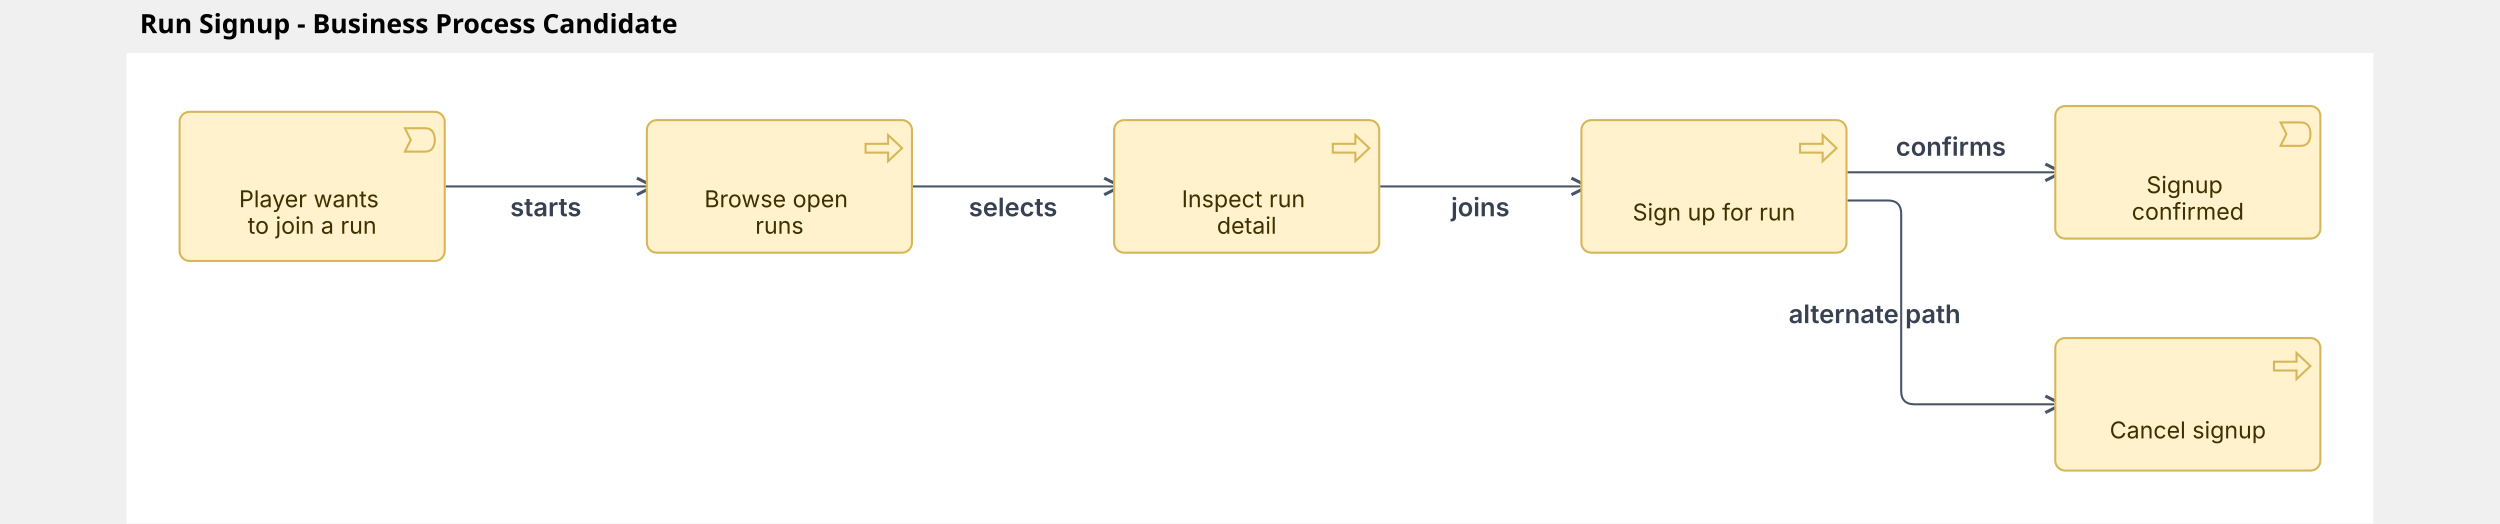
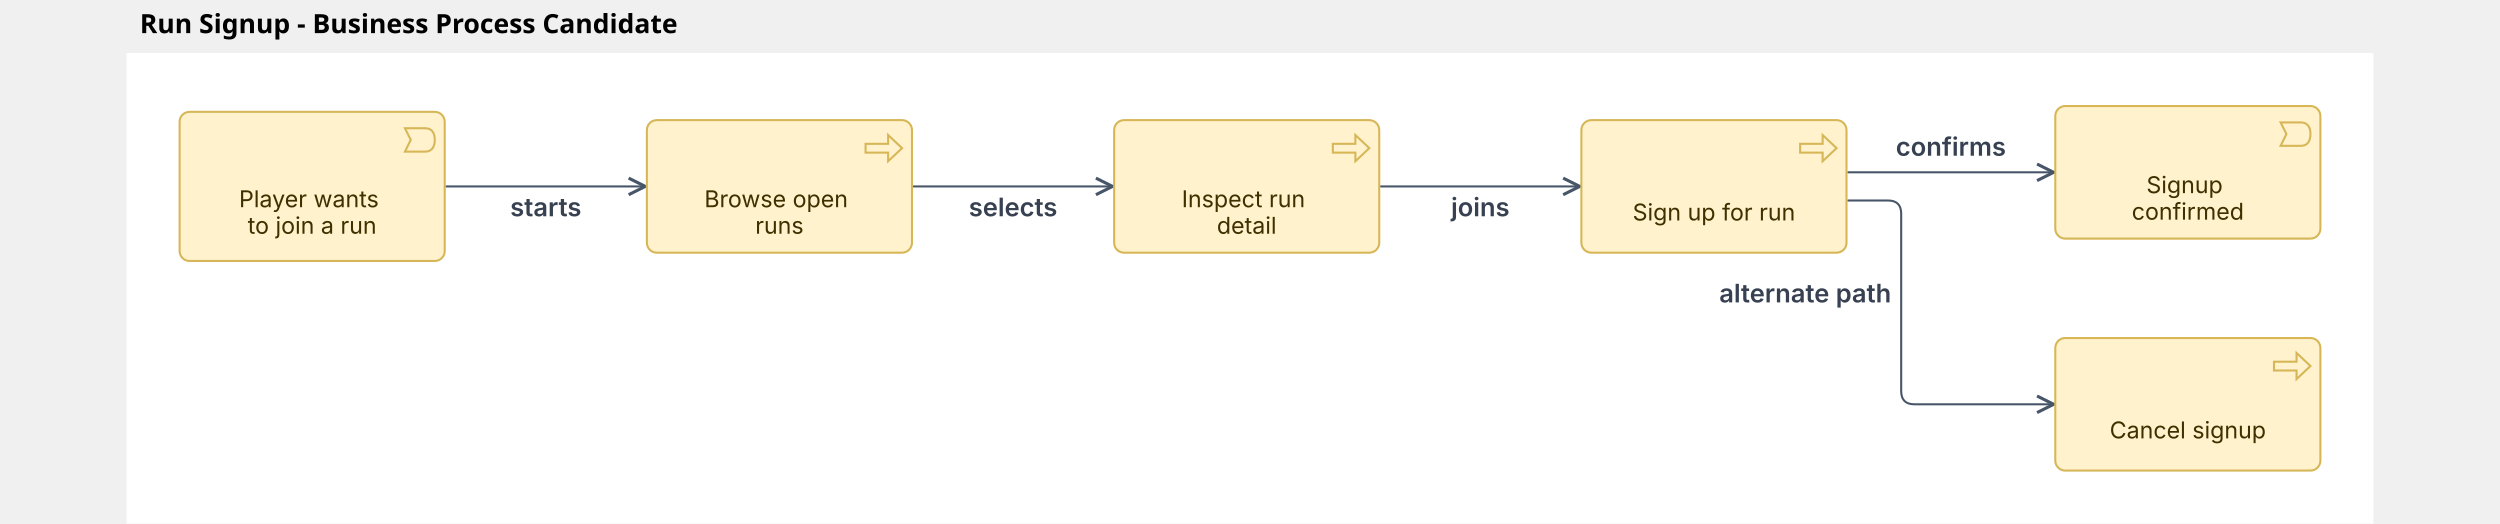
<svg xmlns="http://www.w3.org/2000/svg" role="img" width="1356" height="284" viewBox="-20 -52 1356 316" data-arch-a11y="root" data-arch-a11y-viewbox="-20.0 -20.0 1356.0 284.0">
  <text data-arch-a11y="visible-title" x="-12" y="-32" font-family="sans-serif" font-size="16" font-weight="bold">Run Signup - Business Process Candidate</text>
  <rect x="-20.0" y="-20.0" width="1356.0" height="284.0" fill="#ffffff" />
  <g font-family="Inter, &quot;Liberation Sans&quot;, &quot;Noto Sans&quot;, Arial, &quot;Helvetica Neue&quot;, &quot;Segoe UI&quot;, sans-serif" font-size="14">
    <g data-dediren-edge-id="player-event-triggers-browse">
-       <marker id="marker-end-player-event-triggers-browse" data-dediren-edge-marker-end="open_arrow" markerWidth="10" markerHeight="10" refX="5" refY="5" orient="auto">
+       <marker id="marker-end-player-event-triggers-browse" data-dediren-edge-marker-end="open_arrow" markerWidth="10" markerHeight="10" refX="9" refY="5" orient="auto">
        <path d="M 1 1 L 9 5 L 1 9" fill="none" stroke="#475569" stroke-width="1.5" />
      </marker>
      <path d="M 173.0 60.5 L 293.0 60.5" fill="none" stroke="#475569" stroke-width="1.25" stroke-linecap="round" stroke-linejoin="round" marker-end="url(#marker-end-player-event-triggers-browse)" />
      <text x="233.0" y="78.5" text-anchor="middle" fill="none" font-size="15.4" font-weight="600" stroke="#ffffff" stroke-width="2">starts</text>
      <text x="233.0" y="78.5" text-anchor="middle" fill="#374151" font-size="15.4" font-weight="600">starts</text>
    </g>
    <g data-dediren-edge-id="browse-triggers-inspect">
-       <marker id="marker-end-browse-triggers-inspect" data-dediren-edge-marker-end="open_arrow" markerWidth="10" markerHeight="10" refX="5" refY="5" orient="auto">
+       <marker id="marker-end-browse-triggers-inspect" data-dediren-edge-marker-end="open_arrow" markerWidth="10" markerHeight="10" refX="9" refY="5" orient="auto">
        <path d="M 1 1 L 9 5 L 1 9" fill="none" stroke="#475569" stroke-width="1.5" />
      </marker>
      <path d="M 455.0 60.5 L 575.0 60.5" fill="none" stroke="#475569" stroke-width="1.25" stroke-linecap="round" stroke-linejoin="round" marker-end="url(#marker-end-browse-triggers-inspect)" />
      <text x="515.0" y="78.5" text-anchor="middle" fill="none" font-size="15.4" font-weight="600" stroke="#ffffff" stroke-width="2">selects</text>
      <text x="515.0" y="78.5" text-anchor="middle" fill="#374151" font-size="15.4" font-weight="600">selects</text>
    </g>
    <g data-dediren-edge-id="inspect-triggers-signup">
-       <marker id="marker-end-inspect-triggers-signup" data-dediren-edge-marker-end="open_arrow" markerWidth="10" markerHeight="10" refX="5" refY="5" orient="auto">
+       <marker id="marker-end-inspect-triggers-signup" data-dediren-edge-marker-end="open_arrow" markerWidth="10" markerHeight="10" refX="9" refY="5" orient="auto">
        <path d="M 1 1 L 9 5 L 1 9" fill="none" stroke="#475569" stroke-width="1.5" />
      </marker>
      <path d="M 737.0 60.5 L 857.0 60.5" fill="none" stroke="#475569" stroke-width="1.25" stroke-linecap="round" stroke-linejoin="round" marker-end="url(#marker-end-inspect-triggers-signup)" />
      <text x="797.0" y="78.5" text-anchor="middle" fill="none" font-size="15.4" font-weight="600" stroke="#ffffff" stroke-width="2">joins</text>
      <text x="797.0" y="78.5" text-anchor="middle" fill="#374151" font-size="15.4" font-weight="600">joins</text>
    </g>
    <g data-dediren-edge-id="signup-triggers-confirmed">
-       <marker id="marker-end-signup-triggers-confirmed" data-dediren-edge-marker-end="open_arrow" markerWidth="10" markerHeight="10" refX="5" refY="5" orient="auto">
+       <marker id="marker-end-signup-triggers-confirmed" data-dediren-edge-marker-end="open_arrow" markerWidth="10" markerHeight="10" refX="9" refY="5" orient="auto">
        <path d="M 1 1 L 9 5 L 1 9" fill="none" stroke="#475569" stroke-width="1.5" />
      </marker>
      <path d="M 1019.0 52.0 L 1143.0 52.0" fill="none" stroke="#475569" stroke-width="1.25" stroke-linecap="round" stroke-linejoin="round" marker-end="url(#marker-end-signup-triggers-confirmed)" />
      <text x="1081.0" y="42.0" text-anchor="middle" fill="none" font-size="15.4" font-weight="600" stroke="#ffffff" stroke-width="2">confirms</text>
      <text x="1081.0" y="42.0" text-anchor="middle" fill="#374151" font-size="15.4" font-weight="600">confirms</text>
    </g>
    <g data-dediren-edge-id="signup-flows-to-cancel">
-       <marker id="marker-end-signup-flows-to-cancel" data-dediren-edge-marker-end="open_arrow" markerWidth="10" markerHeight="10" refX="5" refY="5" orient="auto">
+       <marker id="marker-end-signup-flows-to-cancel" data-dediren-edge-marker-end="open_arrow" markerWidth="10" markerHeight="10" refX="9" refY="5" orient="auto">
        <path d="M 1 1 L 9 5 L 1 9" fill="none" stroke="#475569" stroke-width="1.5" />
      </marker>
      <path d="M 1019.0 69.0 L 1043.0 69.0 Q 1051.0 69.0 1051.0 77.0 L 1051.0 184.0 Q 1051.0 192.0 1059.0 192.0 L 1143.0 192.0" fill="none" stroke="#475569" stroke-width="1.25" stroke-linecap="round" stroke-linejoin="round" marker-end="url(#marker-end-signup-flows-to-cancel)" />
-       <text x="1035.0" y="143.0" text-anchor="middle" fill="none" font-size="15.4" font-weight="600" stroke="#ffffff" stroke-width="2">alternate path</text>
-       <text x="1035.0" y="143.0" text-anchor="middle" fill="#374151" font-size="15.4" font-weight="600">alternate path</text>
+       <text x="1045.0" y="130.5" text-anchor="end" fill="none" font-size="15.4" font-weight="600" stroke="#ffffff" stroke-width="2">alternate path</text>
+       <text x="1045.0" y="130.5" text-anchor="end" fill="#374151" font-size="15.4" font-weight="600">alternate path</text>
    </g>
    <g data-dediren-node-id="player-wants-run">
      <rect data-dediren-node-shape="archimate_rounded_rectangle" x="12.0" y="15.5" width="160.0" height="90.0" rx="6" fill="#fff2cc" stroke="#d6b656" stroke-width="1.25" />
      <g data-dediren-node-decorator="archimate_business_event" data-dediren-icon-kind="event" data-dediren-icon-size="22">
        <path data-dediren-icon-part="event-pill" d="M 148.0 25.4 L 160.3 25.4 C 164.7 25.4, 166.0 28.9, 166.0 32.4 C 166.0 35.9, 164.7 39.5, 160.3 39.5 L 148.0 39.5 L 151.5 32.4 L 148.0 25.4 Z" fill="#fff2cc" stroke="#d6b656" stroke-width="1.25" />
      </g>
      <text x="92.0" y="68.0" text-anchor="middle" dominant-baseline="middle" fill="#3f3000" font-size="14.0">
        <tspan x="92.0" dy="0" textLength="80.1" lengthAdjust="spacing">Player wants</tspan>
        <tspan x="92.0" dy="16.0" textLength="73.1" lengthAdjust="spacing">to join a run</tspan>
      </text>
    </g>
    <g data-dediren-node-id="browse-open-runs">
      <rect data-dediren-node-shape="archimate_rounded_rectangle" x="294.0" y="20.5" width="160.0" height="80.0" rx="6" fill="#fff2cc" stroke="#d6b656" stroke-width="1.25" />
      <g data-dediren-node-decorator="archimate_business_process" data-dediren-icon-kind="process" data-dediren-icon-size="22">
        <path data-dediren-icon-part="process-arrow" d="M 426.0 34.8 L 439.6 34.8 L 439.6 29.5 L 448.0 37.4 L 439.6 45.3 L 439.6 40.1 L 426.0 40.1 Z" fill="#fff2cc" stroke="#d6b656" stroke-width="1.25" />
      </g>
      <text x="374.0" y="68.0" text-anchor="middle" dominant-baseline="middle" fill="#3f3000" font-size="14.0">
        <tspan x="374.0" dy="0" textLength="81.7" lengthAdjust="spacing">Browse open</tspan>
        <tspan x="374.0" dy="16.0" textLength="27.2" lengthAdjust="spacing">runs</tspan>
      </text>
    </g>
    <g data-dediren-node-id="inspect-run-detail">
      <rect data-dediren-node-shape="archimate_rounded_rectangle" x="576.0" y="20.5" width="160.0" height="80.0" rx="6" fill="#fff2cc" stroke="#d6b656" stroke-width="1.25" />
      <g data-dediren-node-decorator="archimate_business_process" data-dediren-icon-kind="process" data-dediren-icon-size="22">
        <path data-dediren-icon-part="process-arrow" d="M 708.0 34.8 L 721.6 34.8 L 721.6 29.5 L 730.0 37.4 L 721.6 45.3 L 721.6 40.1 L 708.0 40.1 Z" fill="#fff2cc" stroke="#d6b656" stroke-width="1.25" />
      </g>
      <text x="656.0" y="68.0" text-anchor="middle" dominant-baseline="middle" fill="#3f3000" font-size="14.0">
        <tspan x="656.0" dy="0" textLength="69.2" lengthAdjust="spacing">Inspect run</tspan>
        <tspan x="656.0" dy="16.0" textLength="33.4" lengthAdjust="spacing">detail</tspan>
      </text>
    </g>
    <g data-dediren-node-id="sign-up-for-run">
      <rect data-dediren-node-shape="archimate_rounded_rectangle" x="858.0" y="20.5" width="160.0" height="80.0" rx="6" fill="#fff2cc" stroke="#d6b656" stroke-width="1.25" />
      <g data-dediren-node-decorator="archimate_business_process" data-dediren-icon-kind="process" data-dediren-icon-size="22">
        <path data-dediren-icon-part="process-arrow" d="M 990.0 34.8 L 1003.6 34.8 L 1003.6 29.5 L 1012.0 37.4 L 1003.6 45.3 L 1003.6 40.1 L 990.0 40.1 Z" fill="#fff2cc" stroke="#d6b656" stroke-width="1.25" />
      </g>
      <text x="938.0" y="76.0" text-anchor="middle" dominant-baseline="middle" fill="#3f3000" font-size="14.0" textLength="91.8" lengthAdjust="spacing">Sign up for run</text>
    </g>
    <g data-dediren-node-id="cancel-signup">
      <rect data-dediren-node-shape="archimate_rounded_rectangle" x="1144.0" y="152.0" width="160.0" height="80.0" rx="6" fill="#fff2cc" stroke="#d6b656" stroke-width="1.25" />
      <g data-dediren-node-decorator="archimate_business_process" data-dediren-icon-kind="process" data-dediren-icon-size="22">
        <path data-dediren-icon-part="process-arrow" d="M 1276.0 166.3 L 1289.6 166.3 L 1289.6 161.0 L 1298.0 168.9 L 1289.6 176.8 L 1289.6 171.6 L 1276.0 171.6 Z" fill="#fff2cc" stroke="#d6b656" stroke-width="1.25" />
      </g>
      <text x="1224.0" y="207.5" text-anchor="middle" dominant-baseline="middle" fill="#3f3000" font-size="14.0" textLength="88.7" lengthAdjust="spacing">Cancel signup</text>
    </g>
    <g data-dediren-node-id="signup-confirmed">
      <rect data-dediren-node-shape="archimate_rounded_rectangle" x="1144.0" y="12.0" width="160.0" height="80.0" rx="6" fill="#fff2cc" stroke="#d6b656" stroke-width="1.25" />
      <g data-dediren-node-decorator="archimate_business_event" data-dediren-icon-kind="event" data-dediren-icon-size="22">
        <path data-dediren-icon-part="event-pill" d="M 1280.0 21.9 L 1292.3 21.9 C 1296.7 21.9, 1298.0 25.4, 1298.0 28.9 C 1298.0 32.4, 1296.7 36.0, 1292.3 36.0 L 1280.0 36.0 L 1283.5 28.9 L 1280.0 21.9 Z" fill="#fff2cc" stroke="#d6b656" stroke-width="1.25" />
      </g>
      <text x="1224.0" y="59.5" text-anchor="middle" dominant-baseline="middle" fill="#3f3000" font-size="14.0">
        <tspan x="1224.0" dy="0" textLength="43.5" lengthAdjust="spacing">Signup</tspan>
        <tspan x="1224.0" dy="16.0" textLength="61.4" lengthAdjust="spacing">confirmed</tspan>
      </text>
    </g>
  </g>
</svg>
